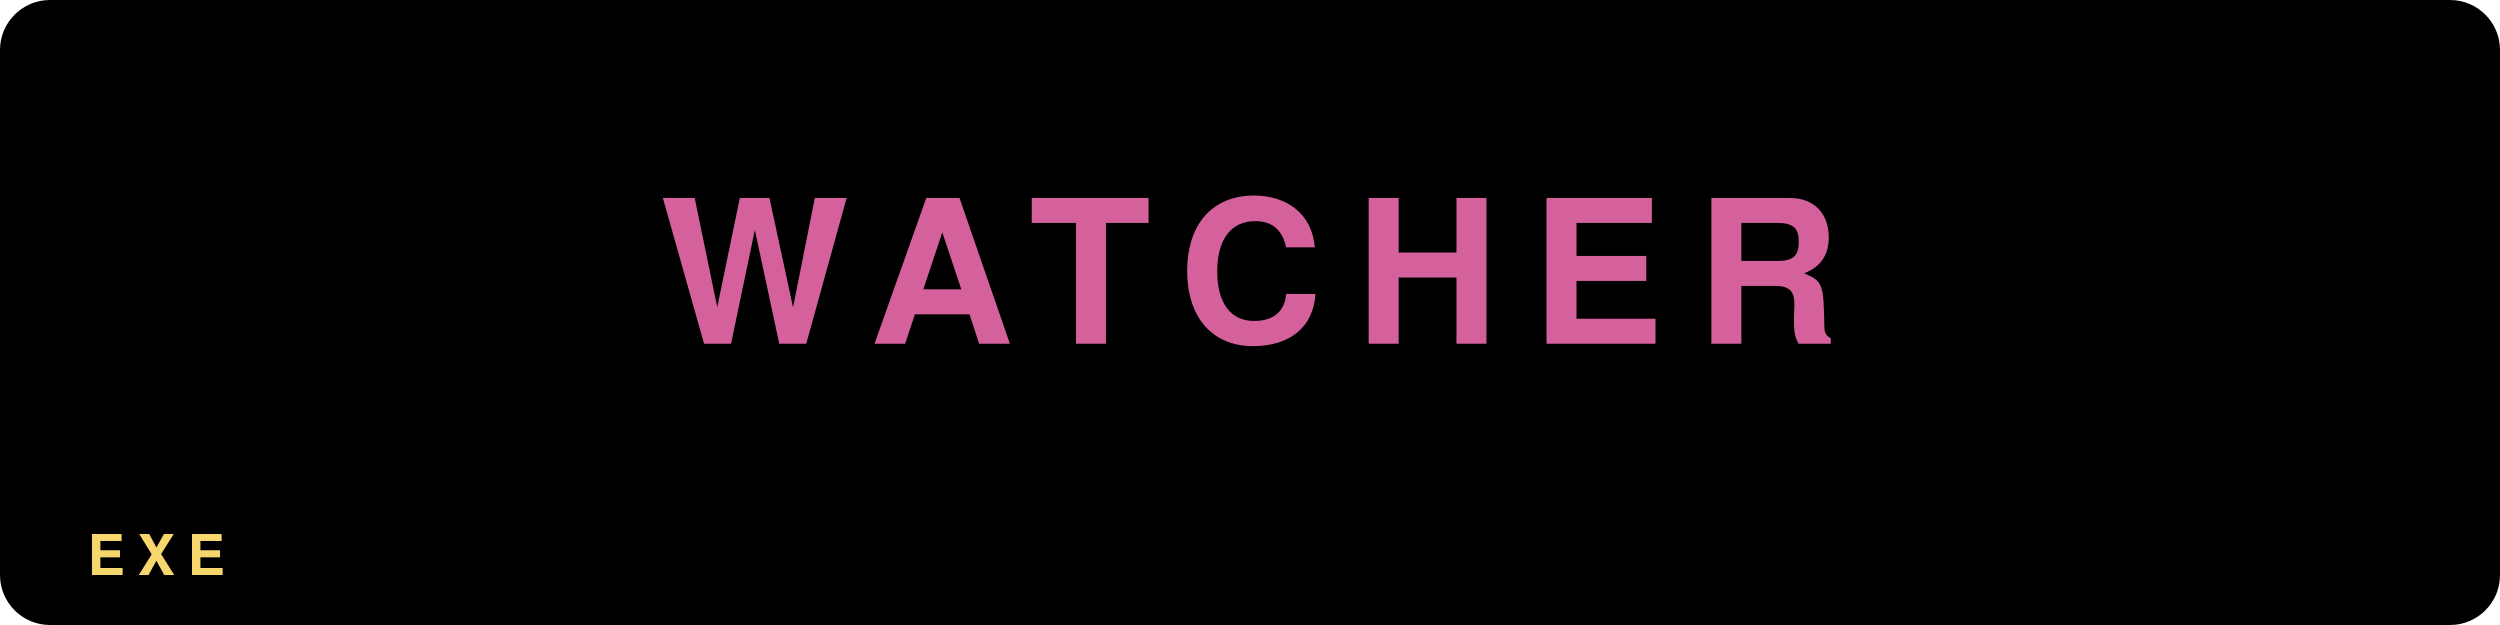
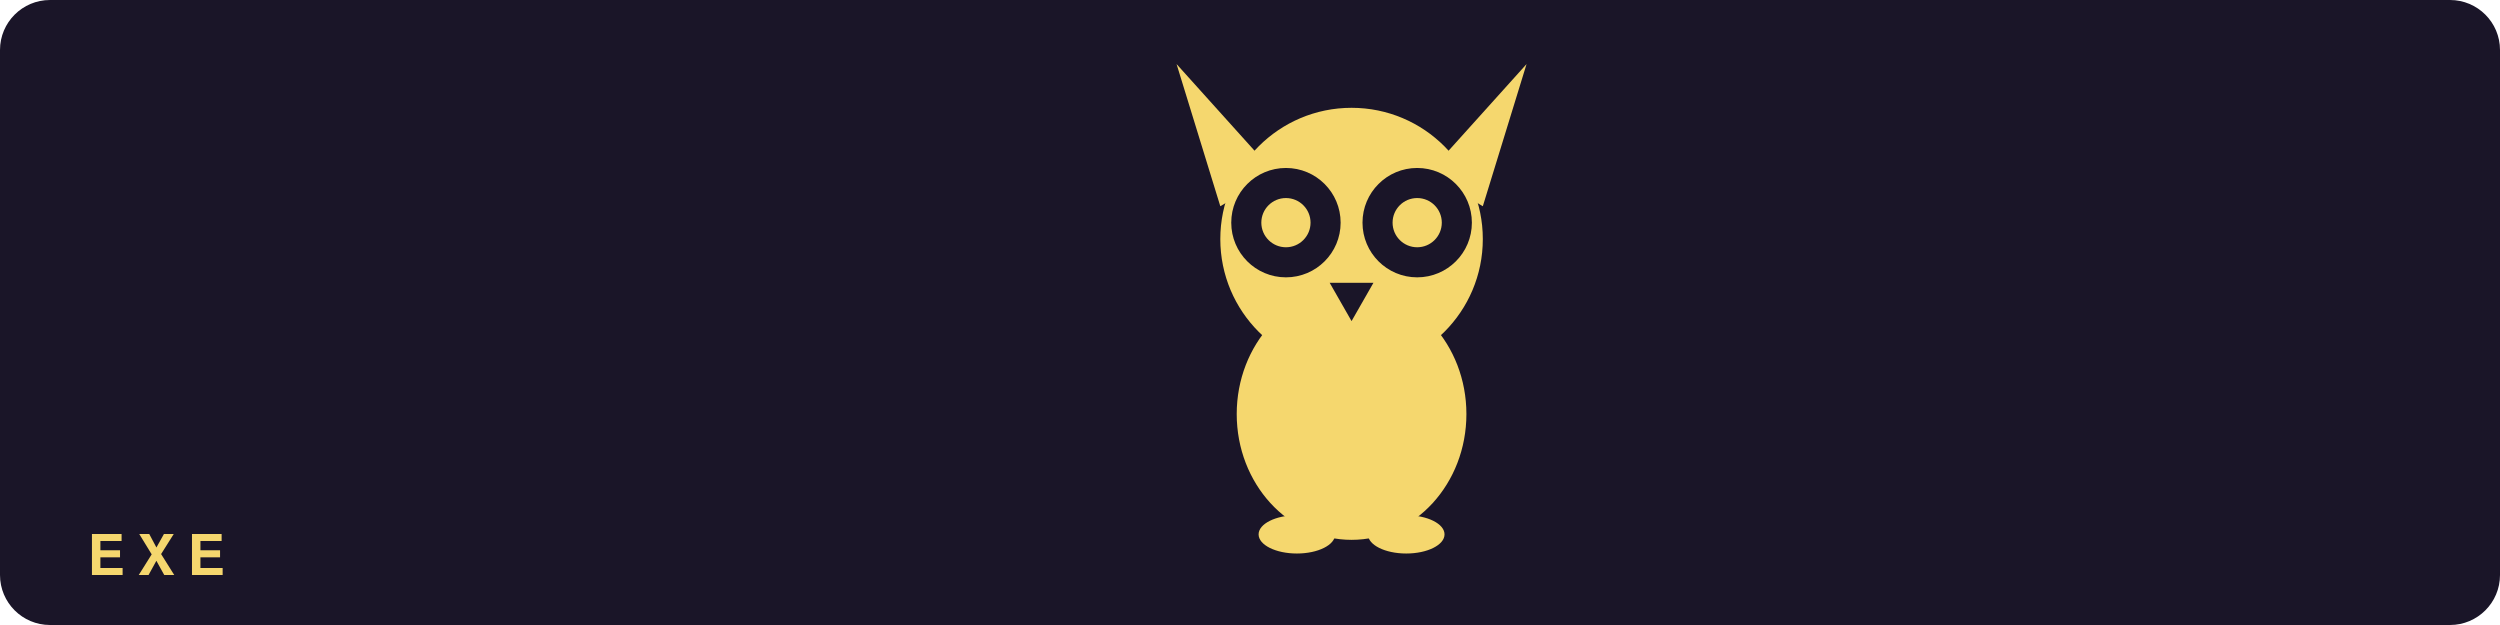
<svg xmlns="http://www.w3.org/2000/svg" viewBox="0 0 800 200" width="800" height="200">
-   <rect width="800" height="200" rx="16" fill="#000000" />
-   <text x="400" y="110" text-anchor="middle" font-family="Futura, Avenir Next, Helvetica Neue, sans-serif" font-weight="bold" font-size="64" letter-spacing="10" fill="#D4619C">WATCHER</text>
+   <rect width="800" height="200" rx="16" fill="#1A1528" />
+   <g transform="translate(345, 10) scale(1.75)">
+     <polygon points="26,32 18,6 36,26" fill="#F5D76E" />
+     <polygon points="74,32 82,6 64,26" fill="#F5D76E" />
+     <ellipse cx="50" cy="38" rx="24" ry="24" fill="#F5D76E" />
+     <ellipse cx="50" cy="70" rx="21" ry="23" fill="#F5D76E" />
+     <ellipse cx="40" cy="92" rx="7" ry="3.5" fill="#F5D76E" />
+     <ellipse cx="60" cy="92" rx="7" ry="3.5" fill="#F5D76E" />
+     <ellipse cx="38" cy="35" rx="10" ry="10" fill="#1A1528" />
+     <ellipse cx="62" cy="35" rx="10" ry="10" fill="#1A1528" />
+     <polygon points="46,46 50,53 54,46" fill="#1A1528" />
+     <ellipse cx="38" cy="35" rx="4.5" ry="4.5" fill="#F5D76E" />
+     <ellipse cx="62" cy="35" rx="4.5" ry="4.5" fill="#F5D76E" />
+   </g>
  <text x="28" y="184" font-family="Futura, Avenir Next, Helvetica Neue, sans-serif" font-weight="bold" font-size="18" letter-spacing="4" fill="#F5D76E">EXE</text>
</svg>
